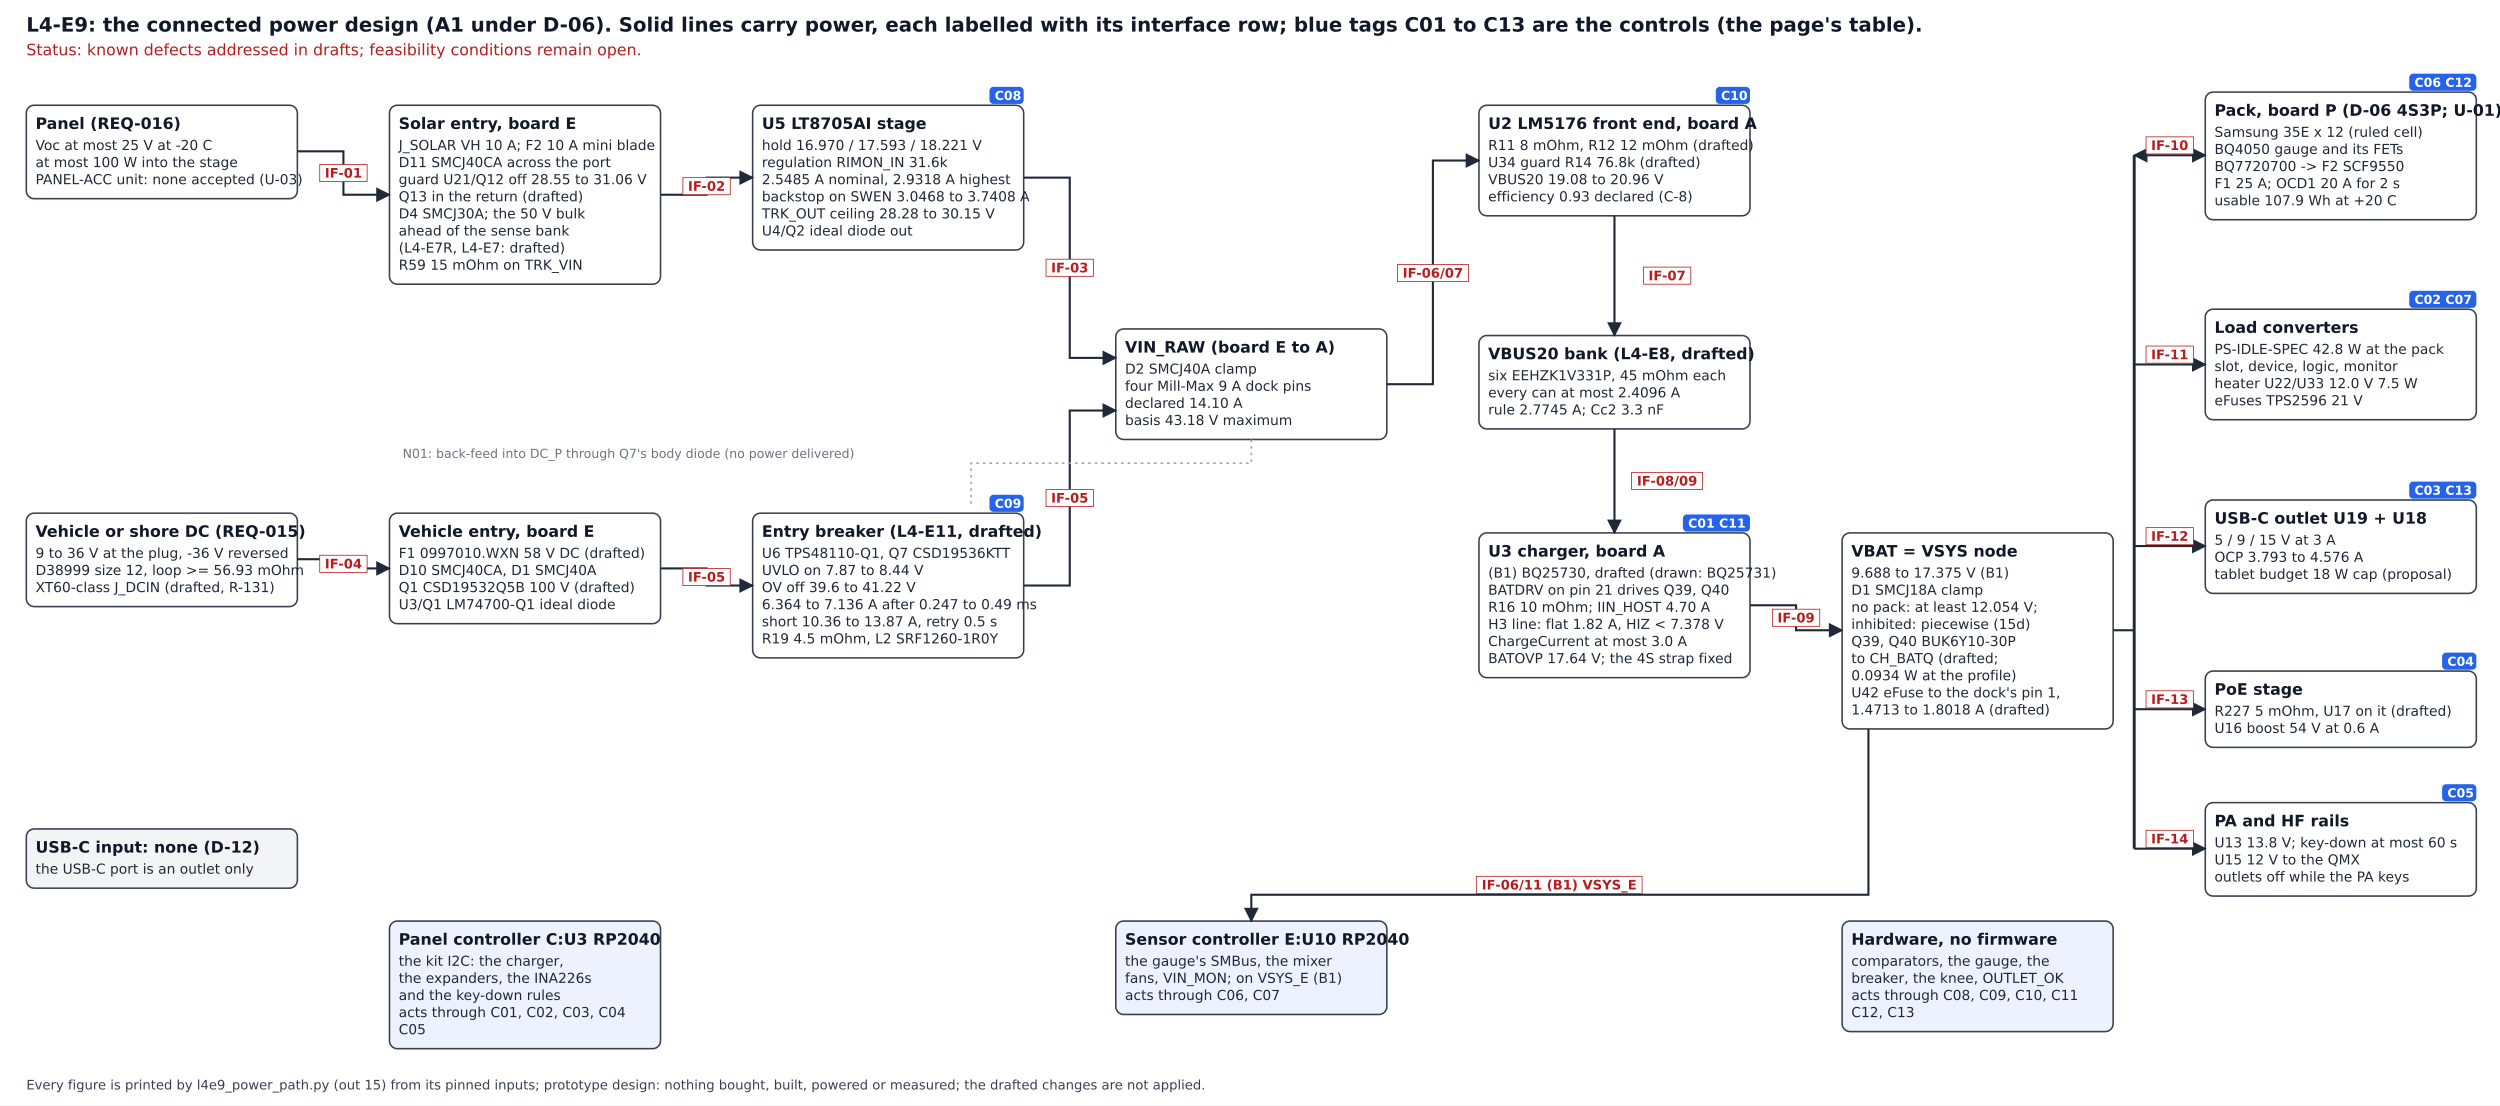
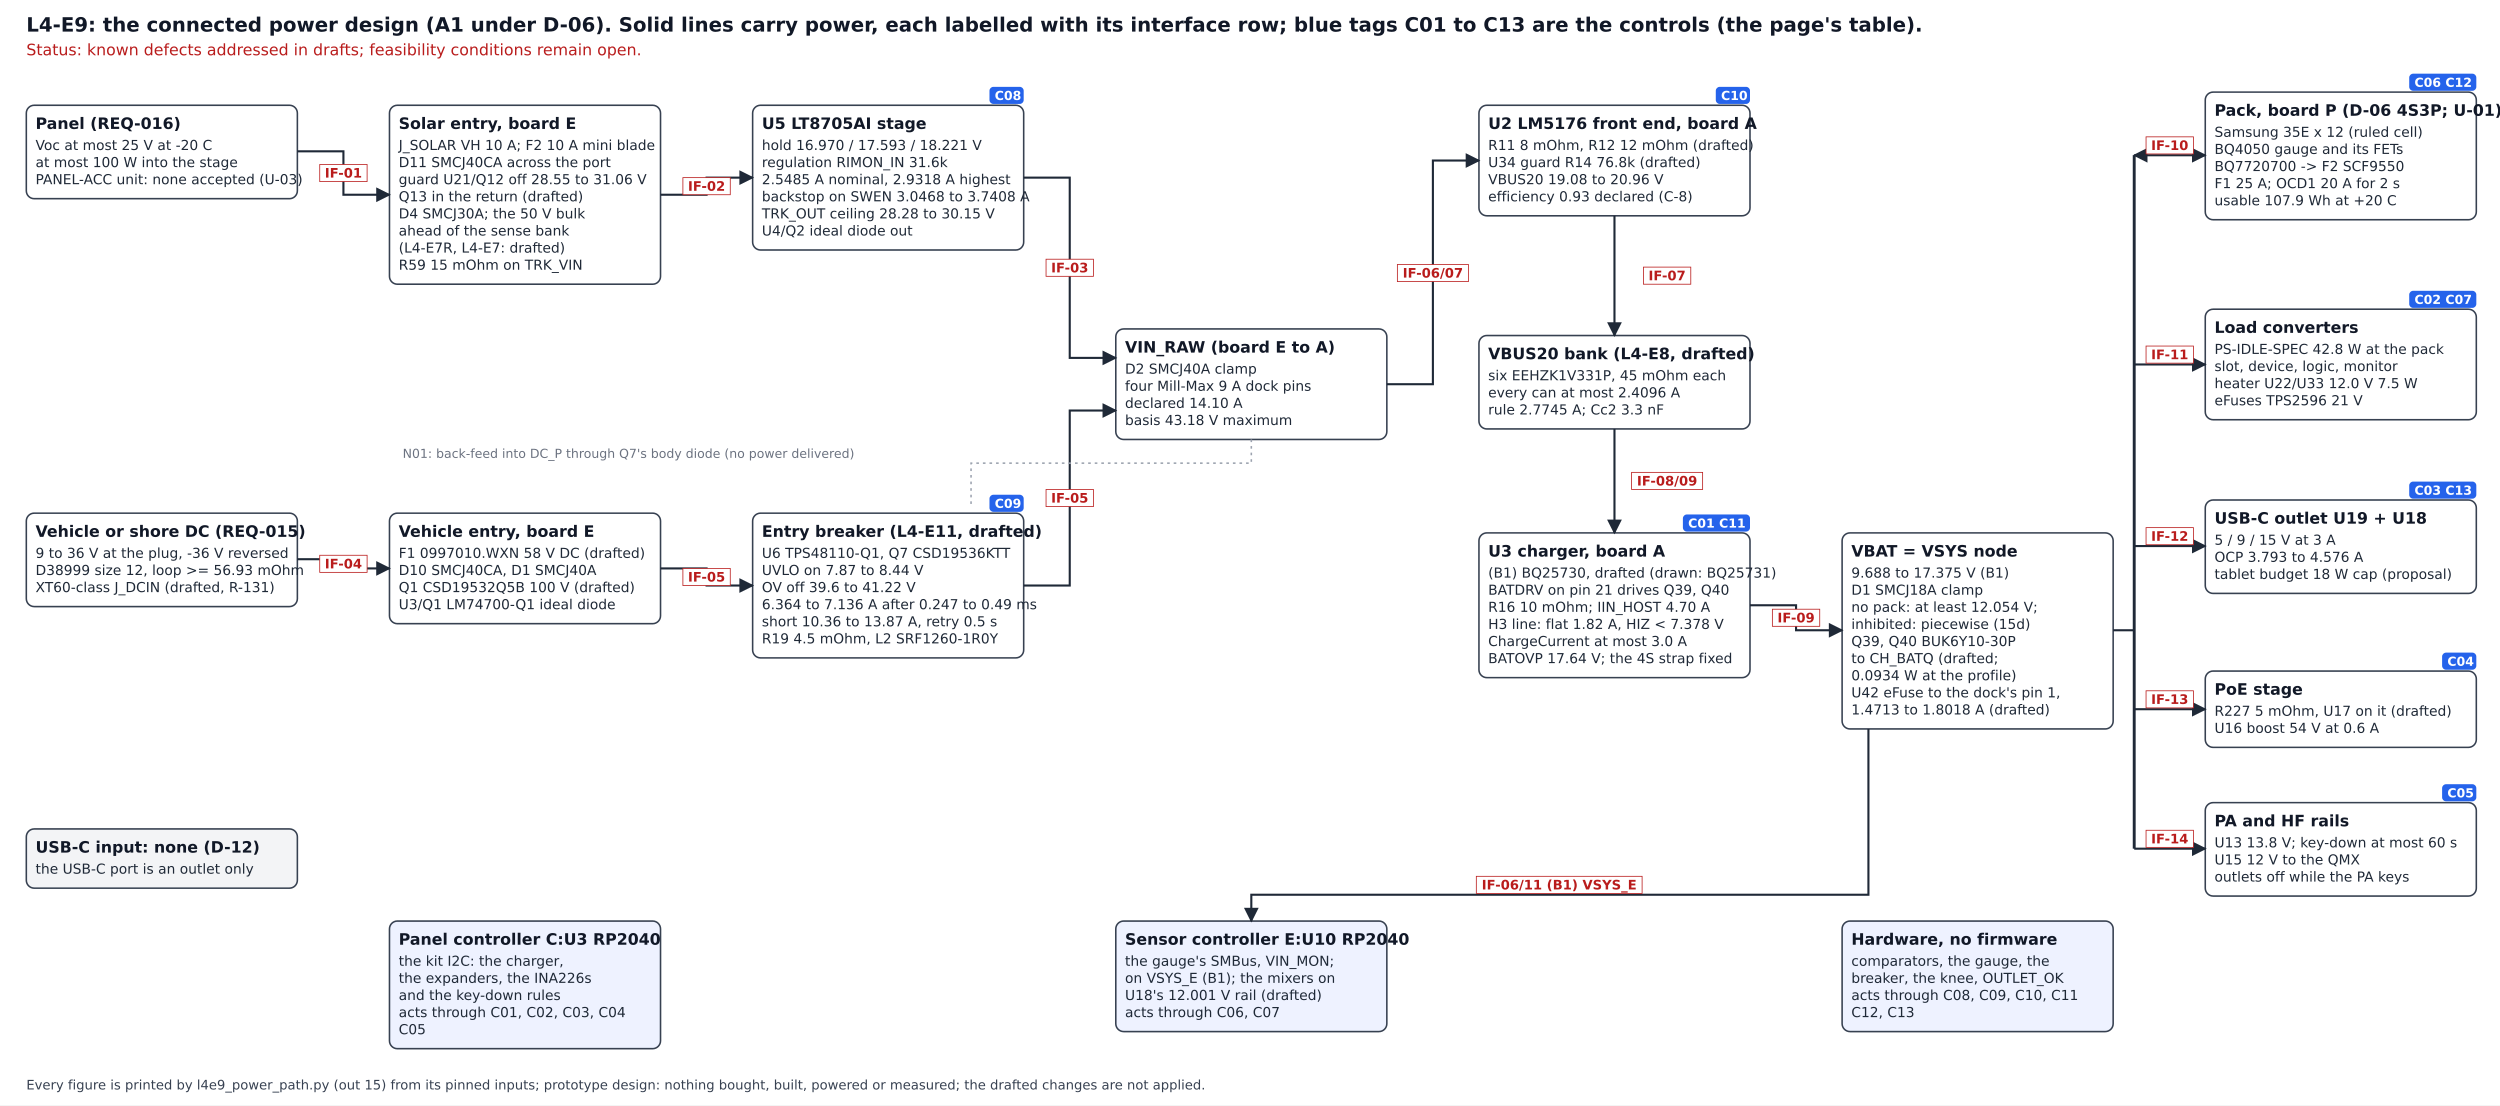
<svg xmlns="http://www.w3.org/2000/svg" width="1900" height="840" viewBox="0 0 1900 840" font-family="DejaVu Sans, Arial, sans-serif">
  <rect x="0" y="0" width="1900" height="840" fill="#ffffff" />
  <defs>
    <marker id="a" viewBox="0 0 10 10" refX="9" refY="5" markerWidth="7" markerHeight="7" orient="auto-start-reverse">
      <path d="M0,0 L10,5 L0,10 z" fill="#1f2937" />
    </marker>
  </defs>
  <text x="20" y="24" font-size="15" font-weight="bold" fill="#111827">L4-E9: the connected power design (A1 under D-06). Solid lines carry power, each labelled with its interface row; blue tags C01 to C13 are the controls (the page's table).</text>
  <text x="20" y="42" font-size="12" fill="#b91c1c">Status: known defects addressed in drafts; feasibility conditions remain open.</text>
  <rect x="20" y="80" width="206" height="71" rx="6" fill="#ffffff" stroke="#374151" stroke-width="1.2" />
  <text x="27" y="98" font-size="12" font-weight="bold" fill="#111827">Panel (REQ-016)</text>
  <text x="27" y="114" font-size="10.5" fill="#1f2937">Voc at most 25 V at -20 C</text>
  <text x="27" y="127" font-size="10.5" fill="#1f2937">at most 100 W into the stage</text>
  <text x="27" y="140" font-size="10.5" fill="#1f2937">PANEL-ACC unit: none accepted (U-03)</text>
  <rect x="20" y="390" width="206" height="71" rx="6" fill="#ffffff" stroke="#374151" stroke-width="1.2" />
  <text x="27" y="408" font-size="12" font-weight="bold" fill="#111827">Vehicle or shore DC (REQ-015)</text>
  <text x="27" y="424" font-size="10.5" fill="#1f2937">9 to 36 V at the plug, -36 V reversed</text>
  <text x="27" y="437" font-size="10.5" fill="#1f2937">D38999 size 12, loop &gt;= 56.93 mOhm</text>
  <text x="27" y="450" font-size="10.5" fill="#1f2937">XT60-class J_DCIN (drafted, R-131)</text>
  <rect x="20" y="630" width="206" height="45" rx="6" fill="#f3f4f6" stroke="#374151" stroke-width="1.2" />
  <text x="27" y="648" font-size="12" font-weight="bold" fill="#111827">USB-C input: none (D-12)</text>
  <text x="27" y="664" font-size="10.5" fill="#1f2937">the USB-C port is an outlet only</text>
  <rect x="296" y="80" width="206" height="136" rx="6" fill="#ffffff" stroke="#374151" stroke-width="1.2" />
  <text x="303" y="98" font-size="12" font-weight="bold" fill="#111827">Solar entry, board E</text>
  <text x="303" y="114" font-size="10.5" fill="#1f2937">J_SOLAR VH 10 A; F2 10 A mini blade</text>
  <text x="303" y="127" font-size="10.5" fill="#1f2937">D11 SMCJ40CA across the port</text>
  <text x="303" y="140" font-size="10.5" fill="#1f2937">guard U21/Q12 off 28.55 to 31.06 V</text>
  <text x="303" y="153" font-size="10.5" fill="#1f2937">Q13 in the return (drafted)</text>
  <text x="303" y="166" font-size="10.5" fill="#1f2937">D4 SMCJ30A; the 50 V bulk</text>
  <text x="303" y="179" font-size="10.5" fill="#1f2937">ahead of the sense bank</text>
  <text x="303" y="192" font-size="10.5" fill="#1f2937">(L4-E7R, L4-E7: drafted)</text>
  <text x="303" y="205" font-size="10.5" fill="#1f2937">R59 15 mOhm on TRK_VIN</text>
  <rect x="296" y="390" width="206" height="84" rx="6" fill="#ffffff" stroke="#374151" stroke-width="1.2" />
  <text x="303" y="408" font-size="12" font-weight="bold" fill="#111827">Vehicle entry, board E</text>
  <text x="303" y="424" font-size="10.5" fill="#1f2937">F1 0997010.WXN 58 V DC (drafted)</text>
  <text x="303" y="437" font-size="10.5" fill="#1f2937">D10 SMCJ40CA, D1 SMCJ40A</text>
  <text x="303" y="450" font-size="10.5" fill="#1f2937">Q1 CSD19532Q5B 100 V (drafted)</text>
  <text x="303" y="463" font-size="10.5" fill="#1f2937">U3/Q1 LM74700-Q1 ideal diode</text>
  <rect x="572" y="80" width="206" height="110" rx="6" fill="#ffffff" stroke="#374151" stroke-width="1.2" />
  <text x="579" y="98" font-size="12" font-weight="bold" fill="#111827">U5 LT8705AI stage</text>
  <text x="579" y="114" font-size="10.5" fill="#1f2937">hold 16.970 / 17.593 / 18.221 V</text>
  <text x="579" y="127" font-size="10.5" fill="#1f2937">regulation RIMON_IN 31.6k</text>
  <text x="579" y="140" font-size="10.5" fill="#1f2937">2.5485 A nominal, 2.9318 A highest</text>
  <text x="579" y="153" font-size="10.5" fill="#1f2937">backstop on SWEN 3.0468 to 3.7408 A</text>
  <text x="579" y="166" font-size="10.5" fill="#1f2937">TRK_OUT ceiling 28.28 to 30.15 V</text>
  <text x="579" y="179" font-size="10.5" fill="#1f2937">U4/Q2 ideal diode out</text>
  <rect x="752" y="66" width="26" height="13" rx="3" fill="#2563eb" />
  <text x="756" y="76" font-size="9.5" font-weight="bold" fill="#ffffff">C08</text>
  <rect x="572" y="390" width="206" height="110" rx="6" fill="#ffffff" stroke="#374151" stroke-width="1.2" />
  <text x="579" y="408" font-size="12" font-weight="bold" fill="#111827">Entry breaker (L4-E11, drafted)</text>
  <text x="579" y="424" font-size="10.5" fill="#1f2937">U6 TPS48110-Q1, Q7 CSD19536KTT</text>
  <text x="579" y="437" font-size="10.5" fill="#1f2937">UVLO on 7.87 to 8.44 V</text>
  <text x="579" y="450" font-size="10.5" fill="#1f2937">OV off 39.6 to 41.22 V</text>
  <text x="579" y="463" font-size="10.5" fill="#1f2937">6.364 to 7.136 A after 0.247 to 0.49 ms</text>
  <text x="579" y="476" font-size="10.5" fill="#1f2937">short 10.36 to 13.87 A, retry 0.5 s</text>
  <text x="579" y="489" font-size="10.5" fill="#1f2937">R19 4.5 mOhm, L2 SRF1260-1R0Y</text>
  <rect x="752" y="376" width="26" height="13" rx="3" fill="#2563eb" />
  <text x="756" y="386" font-size="9.5" font-weight="bold" fill="#ffffff">C09</text>
  <rect x="848" y="250" width="206" height="84" rx="6" fill="#ffffff" stroke="#374151" stroke-width="1.2" />
  <text x="855" y="268" font-size="12" font-weight="bold" fill="#111827">VIN_RAW (board E to A)</text>
  <text x="855" y="284" font-size="10.5" fill="#1f2937">D2 SMCJ40A clamp</text>
  <text x="855" y="297" font-size="10.5" fill="#1f2937">four Mill-Max 9 A dock pins</text>
  <text x="855" y="310" font-size="10.5" fill="#1f2937">declared 14.10 A</text>
  <text x="855" y="323" font-size="10.5" fill="#1f2937">basis 43.18 V maximum</text>
  <rect x="1124" y="80" width="206" height="84" rx="6" fill="#ffffff" stroke="#374151" stroke-width="1.2" />
  <text x="1131" y="98" font-size="12" font-weight="bold" fill="#111827">U2 LM5176 front end, board A</text>
  <text x="1131" y="114" font-size="10.5" fill="#1f2937">R11 8 mOhm, R12 12 mOhm (drafted)</text>
  <text x="1131" y="127" font-size="10.5" fill="#1f2937">U34 guard R14 76.8k (drafted)</text>
  <text x="1131" y="140" font-size="10.5" fill="#1f2937">VBUS20 19.08 to 20.96 V</text>
  <text x="1131" y="153" font-size="10.5" fill="#1f2937">efficiency 0.93 declared (C-8)</text>
  <rect x="1304" y="66" width="26" height="13" rx="3" fill="#2563eb" />
  <text x="1308" y="76" font-size="9.5" font-weight="bold" fill="#ffffff">C10</text>
  <rect x="1124" y="255" width="206" height="71" rx="6" fill="#ffffff" stroke="#374151" stroke-width="1.2" />
  <text x="1131" y="273" font-size="12" font-weight="bold" fill="#111827">VBUS20 bank (L4-E8, drafted)</text>
  <text x="1131" y="289" font-size="10.5" fill="#1f2937">six EEHZK1V331P, 45 mOhm each</text>
  <text x="1131" y="302" font-size="10.5" fill="#1f2937">every can at most 2.4096 A</text>
  <text x="1131" y="315" font-size="10.5" fill="#1f2937">rule 2.7745 A; Cc2 3.3 nF</text>
  <rect x="1124" y="405" width="206" height="110" rx="6" fill="#ffffff" stroke="#374151" stroke-width="1.2" />
  <text x="1131" y="423" font-size="12" font-weight="bold" fill="#111827">U3 charger, board A</text>
  <text x="1131" y="439" font-size="10.5" fill="#1f2937">(B1) BQ25730, drafted (drawn: BQ25731)</text>
  <text x="1131" y="452" font-size="10.5" fill="#1f2937">BATDRV on pin 21 drives Q39, Q40</text>
  <text x="1131" y="465" font-size="10.5" fill="#1f2937">R16 10 mOhm; IIN_HOST 4.70 A</text>
  <text x="1131" y="478" font-size="10.5" fill="#1f2937">H3 line: flat 1.82 A, HIZ &lt; 7.378 V</text>
  <text x="1131" y="491" font-size="10.5" fill="#1f2937">ChargeCurrent at most 3.0 A</text>
  <text x="1131" y="504" font-size="10.5" fill="#1f2937">BATOVP 17.64 V; the 4S strap fixed</text>
  <rect x="1279" y="391" width="51" height="13" rx="3" fill="#2563eb" />
  <text x="1283" y="401" font-size="9.5" font-weight="bold" fill="#ffffff">C01 C11</text>
  <rect x="1400" y="405" width="206" height="149" rx="6" fill="#ffffff" stroke="#374151" stroke-width="1.2" />
  <text x="1407" y="423" font-size="12" font-weight="bold" fill="#111827">VBAT = VSYS node</text>
  <text x="1407" y="439" font-size="10.5" fill="#1f2937">9.688 to 17.375 V (B1)</text>
  <text x="1407" y="452" font-size="10.5" fill="#1f2937">D1 SMCJ18A clamp</text>
  <text x="1407" y="465" font-size="10.5" fill="#1f2937">no pack: at least 12.054 V;</text>
  <text x="1407" y="478" font-size="10.5" fill="#1f2937">inhibited: piecewise (15d)</text>
  <text x="1407" y="491" font-size="10.5" fill="#1f2937">Q39, Q40 BUK6Y10-30P</text>
  <text x="1407" y="504" font-size="10.5" fill="#1f2937">to CH_BATQ (drafted;</text>
  <text x="1407" y="517" font-size="10.5" fill="#1f2937">0.0934 W at the profile)</text>
  <text x="1407" y="530" font-size="10.5" fill="#1f2937">U42 eFuse to the dock's pin 1,</text>
  <text x="1407" y="543" font-size="10.5" fill="#1f2937">1.4713 to 1.8018 A (drafted)</text>
  <rect x="1676" y="70" width="206" height="97" rx="6" fill="#ffffff" stroke="#374151" stroke-width="1.2" />
  <text x="1683" y="88" font-size="12" font-weight="bold" fill="#111827">Pack, board P (D-06 4S3P; U-01)</text>
  <text x="1683" y="104" font-size="10.5" fill="#1f2937">Samsung 35E x 12 (ruled cell)</text>
  <text x="1683" y="117" font-size="10.5" fill="#1f2937">BQ4050 gauge and its FETs</text>
  <text x="1683" y="130" font-size="10.5" fill="#1f2937">BQ7720700 -&gt; F2 SCF9550</text>
  <text x="1683" y="143" font-size="10.5" fill="#1f2937">F1 25 A; OCD1 20 A for 2 s</text>
  <text x="1683" y="156" font-size="10.5" fill="#1f2937">usable 107.9 Wh at +20 C</text>
  <rect x="1831" y="56" width="51" height="13" rx="3" fill="#2563eb" />
  <text x="1835" y="66" font-size="9.5" font-weight="bold" fill="#ffffff">C06 C12</text>
  <rect x="1676" y="235" width="206" height="84" rx="6" fill="#ffffff" stroke="#374151" stroke-width="1.2" />
  <text x="1683" y="253" font-size="12" font-weight="bold" fill="#111827">Load converters</text>
  <text x="1683" y="269" font-size="10.5" fill="#1f2937">PS-IDLE-SPEC 42.8 W at the pack</text>
  <text x="1683" y="282" font-size="10.5" fill="#1f2937">slot, device, logic, monitor</text>
  <text x="1683" y="295" font-size="10.5" fill="#1f2937">heater U22/U33 12.0 V 7.5 W</text>
  <text x="1683" y="308" font-size="10.5" fill="#1f2937">eFuses TPS2596 21 V</text>
  <rect x="1831" y="221" width="51" height="13" rx="3" fill="#2563eb" />
  <text x="1835" y="231" font-size="9.5" font-weight="bold" fill="#ffffff">C02 C07</text>
  <rect x="1676" y="380" width="206" height="71" rx="6" fill="#ffffff" stroke="#374151" stroke-width="1.2" />
  <text x="1683" y="398" font-size="12" font-weight="bold" fill="#111827">USB-C outlet U19 + U18</text>
  <text x="1683" y="414" font-size="10.5" fill="#1f2937">5 / 9 / 15 V at 3 A</text>
  <text x="1683" y="427" font-size="10.5" fill="#1f2937">OCP 3.793 to 4.576 A</text>
  <text x="1683" y="440" font-size="10.5" fill="#1f2937">tablet budget 18 W cap (proposal)</text>
  <rect x="1831" y="366" width="51" height="13" rx="3" fill="#2563eb" />
  <text x="1835" y="376" font-size="9.5" font-weight="bold" fill="#ffffff">C03 C13</text>
  <rect x="1676" y="510" width="206" height="58" rx="6" fill="#ffffff" stroke="#374151" stroke-width="1.2" />
  <text x="1683" y="528" font-size="12" font-weight="bold" fill="#111827">PoE stage</text>
  <text x="1683" y="544" font-size="10.5" fill="#1f2937">R227 5 mOhm, U17 on it (drafted)</text>
  <text x="1683" y="557" font-size="10.5" fill="#1f2937">U16 boost 54 V at 0.6 A</text>
  <rect x="1856" y="496" width="26" height="13" rx="3" fill="#2563eb" />
  <text x="1860" y="506" font-size="9.5" font-weight="bold" fill="#ffffff">C04</text>
  <rect x="1676" y="610" width="206" height="71" rx="6" fill="#ffffff" stroke="#374151" stroke-width="1.2" />
  <text x="1683" y="628" font-size="12" font-weight="bold" fill="#111827">PA and HF rails</text>
  <text x="1683" y="644" font-size="10.5" fill="#1f2937">U13 13.8 V; key-down at most 60 s</text>
  <text x="1683" y="657" font-size="10.5" fill="#1f2937">U15 12 V to the QMX</text>
  <text x="1683" y="670" font-size="10.5" fill="#1f2937">outlets off while the PA keys</text>
  <rect x="1856" y="596" width="26" height="13" rx="3" fill="#2563eb" />
  <text x="1860" y="606" font-size="9.5" font-weight="bold" fill="#ffffff">C05</text>
  <rect x="296" y="700" width="206" height="97" rx="6" fill="#eef2ff" stroke="#374151" stroke-width="1.2" />
  <text x="303" y="718" font-size="12" font-weight="bold" fill="#111827">Panel controller C:U3 RP2040</text>
  <text x="303" y="734" font-size="10.5" fill="#1f2937">the kit I2C: the charger,</text>
  <text x="303" y="747" font-size="10.5" fill="#1f2937">the expanders, the INA226s</text>
  <text x="303" y="760" font-size="10.5" fill="#1f2937">and the key-down rules</text>
  <text x="303" y="773" font-size="10.5" fill="#1f2937">acts through C01, C02, C03, C04</text>
  <text x="303" y="786" font-size="10.5" fill="#1f2937">  C05</text>
-   <rect x="848" y="700" width="206" height="71" rx="6" fill="#eef2ff" stroke="#374151" stroke-width="1.2" />
+   <rect x="848" y="700" width="206" height="84" rx="6" fill="#eef2ff" stroke="#374151" stroke-width="1.2" />
  <text x="855" y="718" font-size="12" font-weight="bold" fill="#111827">Sensor controller E:U10 RP2040</text>
-   <text x="855" y="734" font-size="10.5" fill="#1f2937">the gauge's SMBus, the mixer</text>
-   <text x="855" y="747" font-size="10.5" fill="#1f2937">fans, VIN_MON; on VSYS_E (B1)</text>
-   <text x="855" y="760" font-size="10.5" fill="#1f2937">acts through C06, C07</text>
+   <text x="855" y="734" font-size="10.5" fill="#1f2937">the gauge's SMBus, VIN_MON;</text>
+   <text x="855" y="747" font-size="10.5" fill="#1f2937">on VSYS_E (B1); the mixers on</text>
+   <text x="855" y="760" font-size="10.5" fill="#1f2937">U18's 12.001 V rail (drafted)</text>
+   <text x="855" y="773" font-size="10.5" fill="#1f2937">acts through C06, C07</text>
  <rect x="1400" y="700" width="206" height="84" rx="6" fill="#eef2ff" stroke="#374151" stroke-width="1.2" />
  <text x="1407" y="718" font-size="12" font-weight="bold" fill="#111827">Hardware, no firmware</text>
  <text x="1407" y="734" font-size="10.5" fill="#1f2937">comparators, the gauge, the</text>
  <text x="1407" y="747" font-size="10.5" fill="#1f2937">breaker, the knee, OUTLET_OK</text>
  <text x="1407" y="760" font-size="10.5" fill="#1f2937">acts through C08, C09, C10, C11</text>
  <text x="1407" y="773" font-size="10.5" fill="#1f2937">  C12, C13</text>
  <path d="M226,115 L261,115 L261,148 L296,148" fill="none" stroke="#1f2937" stroke-width="1.6" marker-end="url(#a)" />
  <rect x="243" y="125" width="36" height="13" fill="#ffffff" stroke="#b91c1c" stroke-width="0.6" />
  <text x="261" y="135" font-size="10" font-weight="bold" fill="#b91c1c" text-anchor="middle">IF-01</text>
  <path d="M502,148 L537,148 L537,135 L572,135" fill="none" stroke="#1f2937" stroke-width="1.6" marker-end="url(#a)" />
  <rect x="519" y="135" width="36" height="13" fill="#ffffff" stroke="#b91c1c" stroke-width="0.6" />
  <text x="537" y="145" font-size="10" font-weight="bold" fill="#b91c1c" text-anchor="middle">IF-02</text>
  <path d="M778,135 L813,135 L813,272 L848,272" fill="none" stroke="#1f2937" stroke-width="1.6" marker-end="url(#a)" />
  <rect x="795" y="197" width="36" height="13" fill="#ffffff" stroke="#b91c1c" stroke-width="0.6" />
  <text x="813" y="207" font-size="10" font-weight="bold" fill="#b91c1c" text-anchor="middle">IF-03</text>
  <path d="M226,425 L261,425 L261,432 L296,432" fill="none" stroke="#1f2937" stroke-width="1.6" marker-end="url(#a)" />
  <rect x="243" y="422" width="36" height="13" fill="#ffffff" stroke="#b91c1c" stroke-width="0.6" />
  <text x="261" y="432" font-size="10" font-weight="bold" fill="#b91c1c" text-anchor="middle">IF-04</text>
  <path d="M502,432 L537,432 L537,445 L572,445" fill="none" stroke="#1f2937" stroke-width="1.6" marker-end="url(#a)" />
  <rect x="519" y="432" width="36" height="13" fill="#ffffff" stroke="#b91c1c" stroke-width="0.6" />
  <text x="537" y="442" font-size="10" font-weight="bold" fill="#b91c1c" text-anchor="middle">IF-05</text>
  <path d="M778,445 L813,445 L813,312 L848,312" fill="none" stroke="#1f2937" stroke-width="1.6" marker-end="url(#a)" />
  <rect x="795" y="372" width="36" height="13" fill="#ffffff" stroke="#b91c1c" stroke-width="0.6" />
  <text x="813" y="382" font-size="10" font-weight="bold" fill="#b91c1c" text-anchor="middle">IF-05</text>
  <path d="M1054,292 L1089,292 L1089,122 L1124,122" fill="none" stroke="#1f2937" stroke-width="1.6" marker-end="url(#a)" />
  <rect x="1062" y="201" width="54" height="13" fill="#ffffff" stroke="#b91c1c" stroke-width="0.6" />
  <text x="1089" y="211" font-size="10" font-weight="bold" fill="#b91c1c" text-anchor="middle">IF-06/07</text>
  <path d="M1227,164 L1227,255" fill="none" stroke="#1f2937" stroke-width="1.6" marker-end="url(#a)" />
  <rect x="1249" y="203" width="36" height="13" fill="#ffffff" stroke="#b91c1c" stroke-width="0.6" />
  <text x="1267" y="213" font-size="10" font-weight="bold" fill="#b91c1c" text-anchor="middle">IF-07</text>
  <path d="M1227,326 L1227,405" fill="none" stroke="#1f2937" stroke-width="1.6" marker-end="url(#a)" />
  <rect x="1240" y="359" width="54" height="13" fill="#ffffff" stroke="#b91c1c" stroke-width="0.6" />
  <text x="1267" y="369" font-size="10" font-weight="bold" fill="#b91c1c" text-anchor="middle">IF-08/09</text>
  <path d="M1330,460 L1365,460 L1365,479 L1400,479" fill="none" stroke="#1f2937" stroke-width="1.6" marker-end="url(#a)" />
  <rect x="1347" y="463" width="36" height="13" fill="#ffffff" stroke="#b91c1c" stroke-width="0.6" />
  <text x="1365" y="473" font-size="10" font-weight="bold" fill="#b91c1c" text-anchor="middle">IF-09</text>
  <path d="M1622,118 L1676,118" fill="none" stroke="#1f2937" stroke-width="1.6" marker-end="url(#a)" marker-start="url(#a)" />
  <rect x="1631" y="104" width="36" height="13" fill="#ffffff" stroke="#b91c1c" stroke-width="0.6" />
  <text x="1649" y="114" font-size="10" font-weight="bold" fill="#b91c1c" text-anchor="middle">IF-10</text>
  <path d="M1622,277 L1676,277" fill="none" stroke="#1f2937" stroke-width="1.6" marker-end="url(#a)" />
  <rect x="1631" y="263" width="36" height="13" fill="#ffffff" stroke="#b91c1c" stroke-width="0.6" />
  <text x="1649" y="273" font-size="10" font-weight="bold" fill="#b91c1c" text-anchor="middle">IF-11</text>
  <path d="M1622,415 L1676,415" fill="none" stroke="#1f2937" stroke-width="1.6" marker-end="url(#a)" />
  <rect x="1631" y="401" width="36" height="13" fill="#ffffff" stroke="#b91c1c" stroke-width="0.6" />
  <text x="1649" y="411" font-size="10" font-weight="bold" fill="#b91c1c" text-anchor="middle">IF-12</text>
  <path d="M1622,539 L1676,539" fill="none" stroke="#1f2937" stroke-width="1.6" marker-end="url(#a)" />
  <rect x="1631" y="525" width="36" height="13" fill="#ffffff" stroke="#b91c1c" stroke-width="0.6" />
  <text x="1649" y="535" font-size="10" font-weight="bold" fill="#b91c1c" text-anchor="middle">IF-13</text>
  <path d="M1622,645 L1676,645" fill="none" stroke="#1f2937" stroke-width="1.6" marker-end="url(#a)" />
  <rect x="1631" y="631" width="36" height="13" fill="#ffffff" stroke="#b91c1c" stroke-width="0.6" />
  <text x="1649" y="641" font-size="10" font-weight="bold" fill="#b91c1c" text-anchor="middle">IF-14</text>
  <path d="M1420,554 L1420,680 L951,680 L951,700" fill="none" stroke="#1f2937" stroke-width="1.6" marker-end="url(#a)" />
  <rect x="1122" y="666" width="126" height="13" fill="#ffffff" stroke="#b91c1c" stroke-width="0.6" />
  <text x="1185" y="676" font-size="10" font-weight="bold" fill="#b91c1c" text-anchor="middle">IF-06/11 (B1) VSYS_E</text>
  <path d="M1606,479 L1622,479" fill="none" stroke="#1f2937" stroke-width="1.6" />
  <path d="M1622,118 L1622,645" fill="none" stroke="#1f2937" stroke-width="2.2" />
  <path d="M951,334 L951,352 L738,352 L738,384" fill="none" stroke="#9ca3af" stroke-width="1.2" stroke-dasharray="2,3" />
  <text x="306" y="348" font-size="9.5" fill="#6b7280">N01: back-feed into DC_P through Q7's body diode (no power delivered)</text>
  <text x="20" y="828" font-size="10" fill="#374151">Every figure is printed by l4e9_power_path.py (out 15) from its pinned inputs; prototype design: nothing bought, built, powered or measured; the drafted changes are not applied.</text>
</svg>
